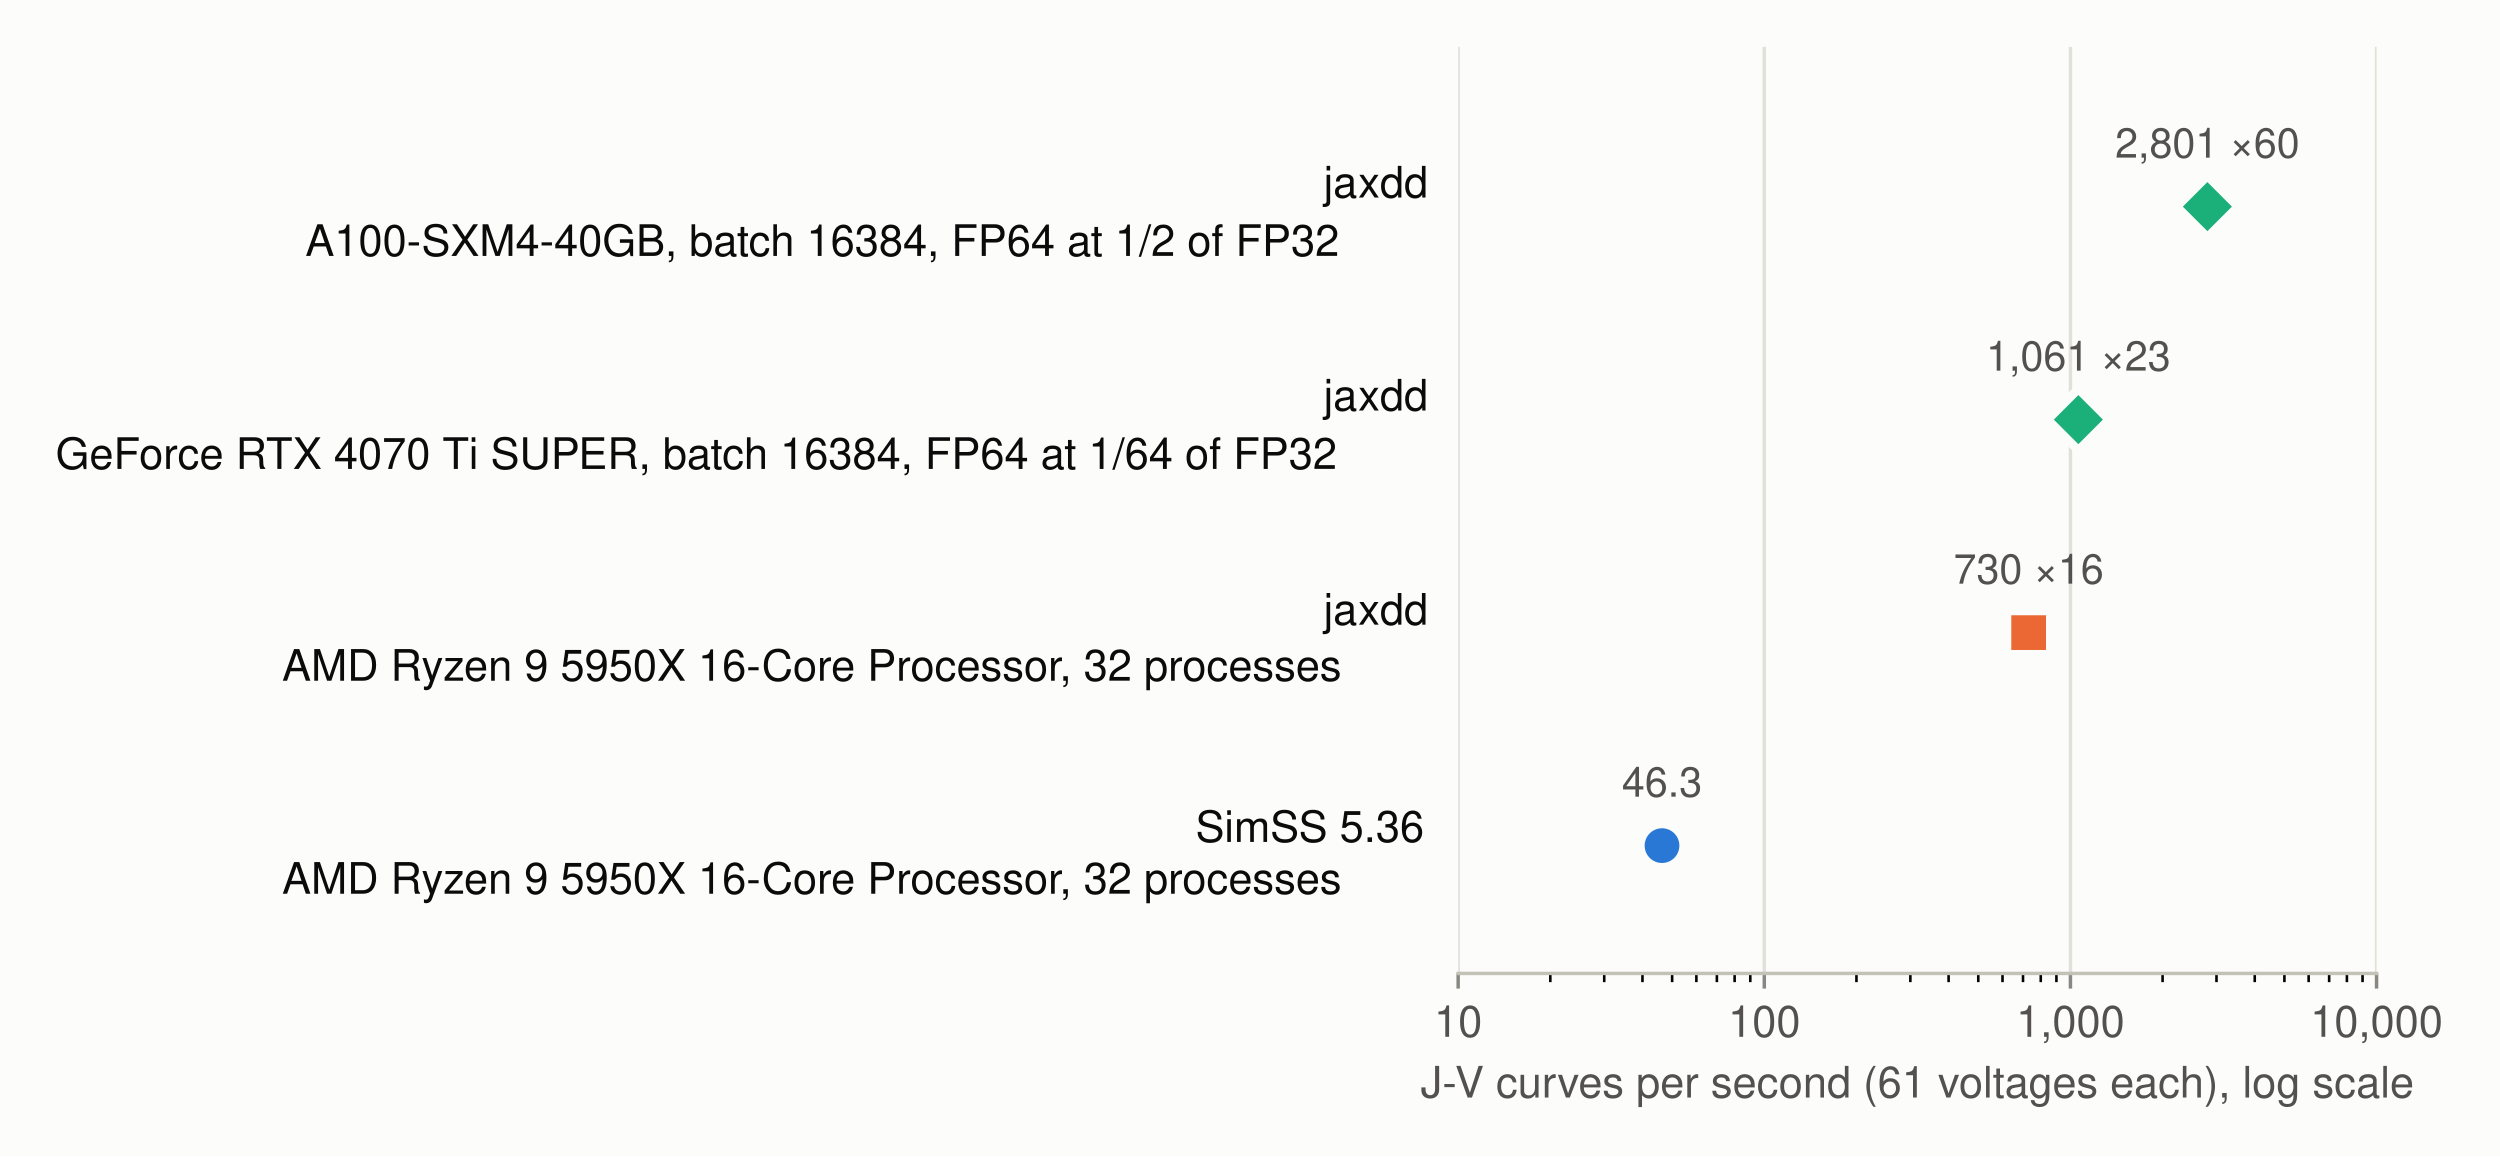
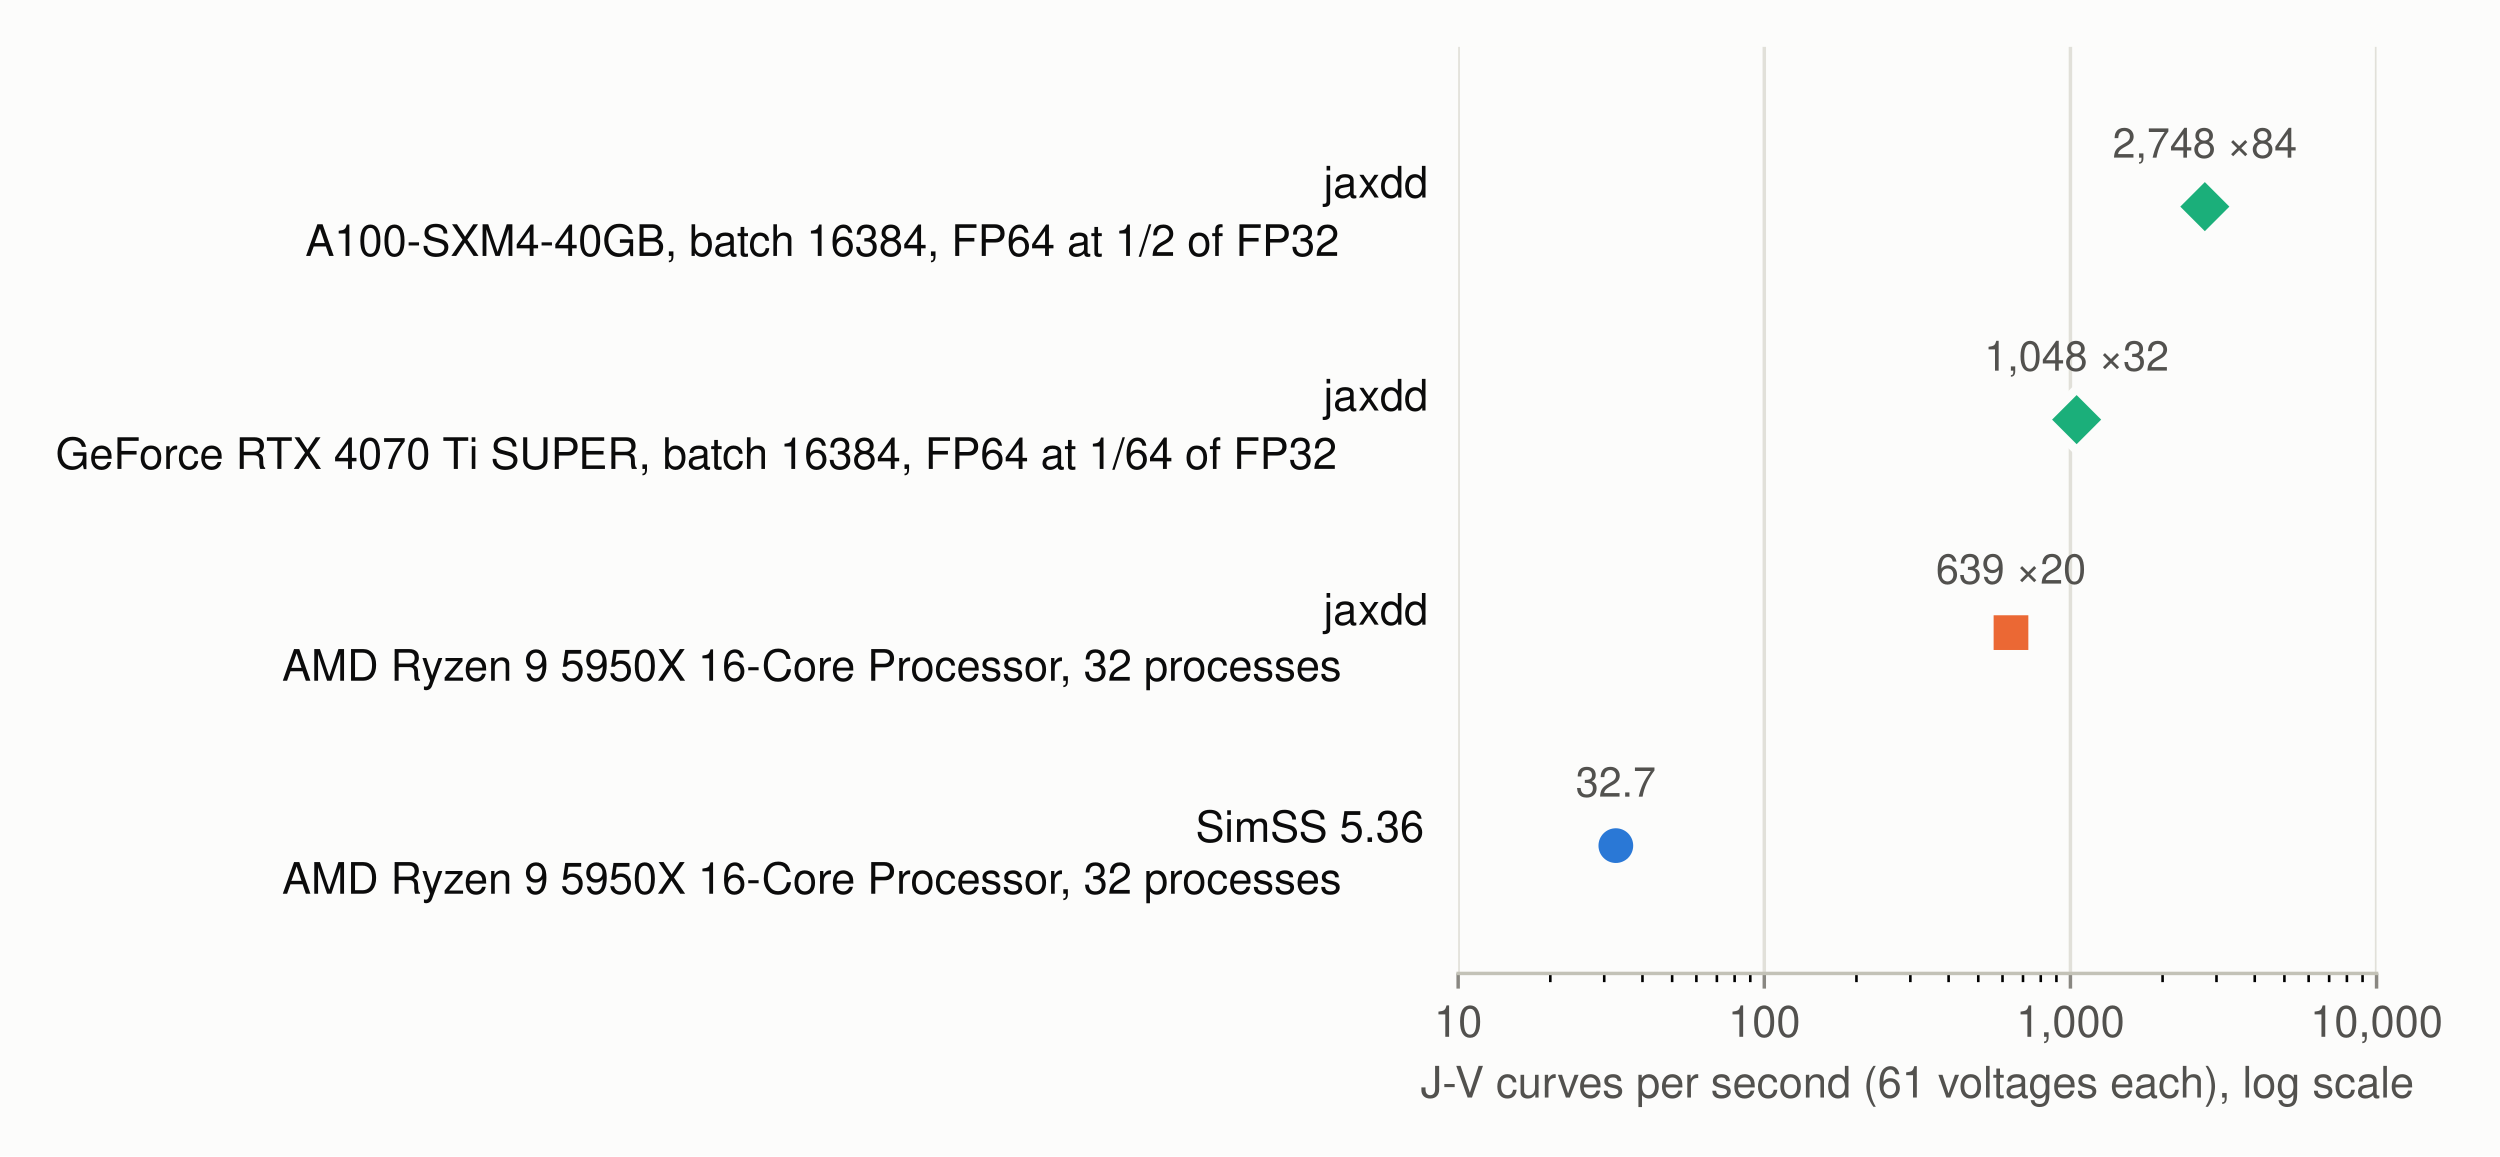
<svg xmlns="http://www.w3.org/2000/svg" xmlns:xlink="http://www.w3.org/1999/xlink" width="576pt" height="266.4pt" viewBox="0 0 576 266.4" version="1.1">
  <defs>
    <style type="text/css">*{stroke-linejoin: round; stroke-linecap: butt}</style>
  </defs>
  <g id="figure_1">
    <g id="patch_1">
      <path d="M 0 266.4  L 576 266.4  L 576 0  L 0 0  z " style="fill: #fcfcfb" />
    </g>
    <g id="axes_1">
      <g id="patch_2">
        <path d="M 335.96 224.278  L 547.56 224.278  L 547.56 10.8  L 335.96 10.8  z " style="fill: #fcfcfb" />
      </g>
      <g id="matplotlib.axis_1">
        <g id="xtick_1">
          <g id="line2d_1">
-             <path d="M 335.96 224.278  L 335.96 10.8  " clip-path="url(#p192518a9fa)" style="fill: none; stroke: #e1e0d9; stroke-width: 0.8; stroke-linecap: square" />
+             <path d="M 335.96 224.278  L 335.96 10.8  " clip-path="url(#p6a0efade19)" style="fill: none; stroke: #e1e0d9; stroke-width: 0.8; stroke-linecap: square" />
          </g>
          <g id="line2d_2">
            <defs>
-               <path id="m87e5ee611f" d="M 0 0  L 0 3.5  " style="stroke: #898781; stroke-width: 0.8" />
+               <path id="mf8be706307" d="M 0 0  L 0 3.5  " style="stroke: #898781; stroke-width: 0.8" />
            </defs>
            <g>
-               <use xlink:href="#m87e5ee611f" x="335.96" y="224.278" style="fill: #898781; stroke: #898781; stroke-width: 0.8" />
+               <use xlink:href="#mf8be706307" x="335.96" y="224.278" style="fill: #898781; stroke: #898781; stroke-width: 0.8" />
            </g>
          </g>
          <g id="text_1">
            <text style="font-size: 10px; font-family: 'Segoe UI', 'Helvetica', 'Arial', 'DejaVu Sans', sans-serif; text-anchor: middle; fill: #52514e" x="335.96" y="238.875" transform="rotate(-0 335.96 238.8753)">10</text>
          </g>
        </g>
        <g id="xtick_2">
          <g id="line2d_3">
-             <path d="M 406.493 224.278  L 406.493 10.8  " clip-path="url(#p192518a9fa)" style="fill: none; stroke: #e1e0d9; stroke-width: 0.8; stroke-linecap: square" />
+             <path d="M 406.493 224.278  L 406.493 10.8  " clip-path="url(#p6a0efade19)" style="fill: none; stroke: #e1e0d9; stroke-width: 0.8; stroke-linecap: square" />
          </g>
          <g id="line2d_4">
            <g>
-               <use xlink:href="#m87e5ee611f" x="406.493" y="224.278" style="fill: #898781; stroke: #898781; stroke-width: 0.8" />
+               <use xlink:href="#mf8be706307" x="406.493" y="224.278" style="fill: #898781; stroke: #898781; stroke-width: 0.8" />
            </g>
          </g>
          <g id="text_2">
            <text style="font-size: 10px; font-family: 'Segoe UI', 'Helvetica', 'Arial', 'DejaVu Sans', sans-serif; text-anchor: middle; fill: #52514e" x="406.493" y="238.875" transform="rotate(-0 406.4933 238.8753)">100</text>
          </g>
        </g>
        <g id="xtick_3">
          <g id="line2d_5">
-             <path d="M 477.027 224.278  L 477.027 10.8  " clip-path="url(#p192518a9fa)" style="fill: none; stroke: #e1e0d9; stroke-width: 0.8; stroke-linecap: square" />
+             <path d="M 477.027 224.278  L 477.027 10.8  " clip-path="url(#p6a0efade19)" style="fill: none; stroke: #e1e0d9; stroke-width: 0.8; stroke-linecap: square" />
          </g>
          <g id="line2d_6">
            <g>
-               <use xlink:href="#m87e5ee611f" x="477.027" y="224.278" style="fill: #898781; stroke: #898781; stroke-width: 0.8" />
+               <use xlink:href="#mf8be706307" x="477.027" y="224.278" style="fill: #898781; stroke: #898781; stroke-width: 0.8" />
            </g>
          </g>
          <g id="text_3">
            <text style="font-size: 10px; font-family: 'Segoe UI', 'Helvetica', 'Arial', 'DejaVu Sans', sans-serif; text-anchor: middle; fill: #52514e" x="477.027" y="238.875" transform="rotate(-0 477.0267 238.8753)">1,000</text>
          </g>
        </g>
        <g id="xtick_4">
          <g id="line2d_7">
-             <path d="M 547.56 224.278  L 547.56 10.8  " clip-path="url(#p192518a9fa)" style="fill: none; stroke: #e1e0d9; stroke-width: 0.8; stroke-linecap: square" />
+             <path d="M 547.56 224.278  L 547.56 10.8  " clip-path="url(#p6a0efade19)" style="fill: none; stroke: #e1e0d9; stroke-width: 0.8; stroke-linecap: square" />
          </g>
          <g id="line2d_8">
            <g>
-               <use xlink:href="#m87e5ee611f" x="547.56" y="224.278" style="fill: #898781; stroke: #898781; stroke-width: 0.8" />
+               <use xlink:href="#mf8be706307" x="547.56" y="224.278" style="fill: #898781; stroke: #898781; stroke-width: 0.8" />
            </g>
          </g>
          <g id="text_4">
            <text style="font-size: 10px; font-family: 'Segoe UI', 'Helvetica', 'Arial', 'DejaVu Sans', sans-serif; text-anchor: middle; fill: #52514e" x="547.56" y="238.875" transform="rotate(-0 547.56 238.8753)">10,000</text>
          </g>
        </g>
        <g id="xtick_5">
          <g id="line2d_9">
            <defs>
-               <path id="m39f8d73174" d="M 0 0  L 0 2  " style="stroke: #000000; stroke-width: 0.6" />
+               <path id="m582ca98560" d="M 0 0  L 0 2  " style="stroke: #000000; stroke-width: 0.6" />
            </defs>
            <g>
-               <use xlink:href="#m39f8d73174" x="357.193" y="224.278" style="stroke: #000000; stroke-width: 0.6" />
+               <use xlink:href="#m582ca98560" x="357.193" y="224.278" style="stroke: #000000; stroke-width: 0.6" />
            </g>
          </g>
        </g>
        <g id="xtick_6">
          <g id="line2d_10">
            <g>
-               <use xlink:href="#m39f8d73174" x="369.613" y="224.278" style="stroke: #000000; stroke-width: 0.6" />
+               <use xlink:href="#m582ca98560" x="369.613" y="224.278" style="stroke: #000000; stroke-width: 0.6" />
            </g>
          </g>
        </g>
        <g id="xtick_7">
          <g id="line2d_11">
            <g>
-               <use xlink:href="#m39f8d73174" x="378.425" y="224.278" style="stroke: #000000; stroke-width: 0.6" />
+               <use xlink:href="#m582ca98560" x="378.425" y="224.278" style="stroke: #000000; stroke-width: 0.6" />
            </g>
          </g>
        </g>
        <g id="xtick_8">
          <g id="line2d_12">
            <g>
-               <use xlink:href="#m39f8d73174" x="385.261" y="224.278" style="stroke: #000000; stroke-width: 0.6" />
+               <use xlink:href="#m582ca98560" x="385.261" y="224.278" style="stroke: #000000; stroke-width: 0.6" />
            </g>
          </g>
        </g>
        <g id="xtick_9">
          <g id="line2d_13">
            <g>
-               <use xlink:href="#m39f8d73174" x="390.846" y="224.278" style="stroke: #000000; stroke-width: 0.6" />
+               <use xlink:href="#m582ca98560" x="390.846" y="224.278" style="stroke: #000000; stroke-width: 0.6" />
            </g>
          </g>
        </g>
        <g id="xtick_10">
          <g id="line2d_14">
            <g>
-               <use xlink:href="#m39f8d73174" x="395.568" y="224.278" style="stroke: #000000; stroke-width: 0.6" />
+               <use xlink:href="#m582ca98560" x="395.568" y="224.278" style="stroke: #000000; stroke-width: 0.6" />
            </g>
          </g>
        </g>
        <g id="xtick_11">
          <g id="line2d_15">
            <g>
-               <use xlink:href="#m39f8d73174" x="399.658" y="224.278" style="stroke: #000000; stroke-width: 0.6" />
+               <use xlink:href="#m582ca98560" x="399.658" y="224.278" style="stroke: #000000; stroke-width: 0.6" />
            </g>
          </g>
        </g>
        <g id="xtick_12">
          <g id="line2d_16">
            <g>
-               <use xlink:href="#m39f8d73174" x="403.266" y="224.278" style="stroke: #000000; stroke-width: 0.6" />
+               <use xlink:href="#m582ca98560" x="403.266" y="224.278" style="stroke: #000000; stroke-width: 0.6" />
            </g>
          </g>
        </g>
        <g id="xtick_13">
          <g id="line2d_17">
            <g>
-               <use xlink:href="#m39f8d73174" x="427.726" y="224.278" style="stroke: #000000; stroke-width: 0.6" />
+               <use xlink:href="#m582ca98560" x="427.726" y="224.278" style="stroke: #000000; stroke-width: 0.6" />
            </g>
          </g>
        </g>
        <g id="xtick_14">
          <g id="line2d_18">
            <g>
-               <use xlink:href="#m39f8d73174" x="440.146" y="224.278" style="stroke: #000000; stroke-width: 0.6" />
+               <use xlink:href="#m582ca98560" x="440.146" y="224.278" style="stroke: #000000; stroke-width: 0.6" />
            </g>
          </g>
        </g>
        <g id="xtick_15">
          <g id="line2d_19">
            <g>
-               <use xlink:href="#m39f8d73174" x="448.959" y="224.278" style="stroke: #000000; stroke-width: 0.6" />
+               <use xlink:href="#m582ca98560" x="448.959" y="224.278" style="stroke: #000000; stroke-width: 0.6" />
            </g>
          </g>
        </g>
        <g id="xtick_16">
          <g id="line2d_20">
            <g>
-               <use xlink:href="#m39f8d73174" x="455.794" y="224.278" style="stroke: #000000; stroke-width: 0.6" />
+               <use xlink:href="#m582ca98560" x="455.794" y="224.278" style="stroke: #000000; stroke-width: 0.6" />
            </g>
          </g>
        </g>
        <g id="xtick_17">
          <g id="line2d_21">
            <g>
-               <use xlink:href="#m39f8d73174" x="461.379" y="224.278" style="stroke: #000000; stroke-width: 0.6" />
+               <use xlink:href="#m582ca98560" x="461.379" y="224.278" style="stroke: #000000; stroke-width: 0.6" />
            </g>
          </g>
        </g>
        <g id="xtick_18">
          <g id="line2d_22">
            <g>
-               <use xlink:href="#m39f8d73174" x="466.101" y="224.278" style="stroke: #000000; stroke-width: 0.6" />
+               <use xlink:href="#m582ca98560" x="466.101" y="224.278" style="stroke: #000000; stroke-width: 0.6" />
            </g>
          </g>
        </g>
        <g id="xtick_19">
          <g id="line2d_23">
            <g>
-               <use xlink:href="#m39f8d73174" x="470.191" y="224.278" style="stroke: #000000; stroke-width: 0.6" />
+               <use xlink:href="#m582ca98560" x="470.191" y="224.278" style="stroke: #000000; stroke-width: 0.6" />
            </g>
          </g>
        </g>
        <g id="xtick_20">
          <g id="line2d_24">
            <g>
-               <use xlink:href="#m39f8d73174" x="473.799" y="224.278" style="stroke: #000000; stroke-width: 0.6" />
+               <use xlink:href="#m582ca98560" x="473.799" y="224.278" style="stroke: #000000; stroke-width: 0.6" />
            </g>
          </g>
        </g>
        <g id="xtick_21">
          <g id="line2d_25">
            <g>
-               <use xlink:href="#m39f8d73174" x="498.259" y="224.278" style="stroke: #000000; stroke-width: 0.6" />
+               <use xlink:href="#m582ca98560" x="498.259" y="224.278" style="stroke: #000000; stroke-width: 0.6" />
            </g>
          </g>
        </g>
        <g id="xtick_22">
          <g id="line2d_26">
            <g>
-               <use xlink:href="#m39f8d73174" x="510.68" y="224.278" style="stroke: #000000; stroke-width: 0.6" />
+               <use xlink:href="#m582ca98560" x="510.68" y="224.278" style="stroke: #000000; stroke-width: 0.6" />
            </g>
          </g>
        </g>
        <g id="xtick_23">
          <g id="line2d_27">
            <g>
-               <use xlink:href="#m39f8d73174" x="519.492" y="224.278" style="stroke: #000000; stroke-width: 0.6" />
+               <use xlink:href="#m582ca98560" x="519.492" y="224.278" style="stroke: #000000; stroke-width: 0.6" />
            </g>
          </g>
        </g>
        <g id="xtick_24">
          <g id="line2d_28">
            <g>
-               <use xlink:href="#m39f8d73174" x="526.327" y="224.278" style="stroke: #000000; stroke-width: 0.6" />
+               <use xlink:href="#m582ca98560" x="526.327" y="224.278" style="stroke: #000000; stroke-width: 0.6" />
            </g>
          </g>
        </g>
        <g id="xtick_25">
          <g id="line2d_29">
            <g>
-               <use xlink:href="#m39f8d73174" x="531.912" y="224.278" style="stroke: #000000; stroke-width: 0.6" />
+               <use xlink:href="#m582ca98560" x="531.912" y="224.278" style="stroke: #000000; stroke-width: 0.6" />
            </g>
          </g>
        </g>
        <g id="xtick_26">
          <g id="line2d_30">
            <g>
-               <use xlink:href="#m39f8d73174" x="536.634" y="224.278" style="stroke: #000000; stroke-width: 0.6" />
+               <use xlink:href="#m582ca98560" x="536.634" y="224.278" style="stroke: #000000; stroke-width: 0.6" />
            </g>
          </g>
        </g>
        <g id="xtick_27">
          <g id="line2d_31">
            <g>
-               <use xlink:href="#m39f8d73174" x="540.725" y="224.278" style="stroke: #000000; stroke-width: 0.6" />
+               <use xlink:href="#m582ca98560" x="540.725" y="224.278" style="stroke: #000000; stroke-width: 0.6" />
            </g>
          </g>
        </g>
        <g id="xtick_28">
          <g id="line2d_32">
            <g>
-               <use xlink:href="#m39f8d73174" x="544.333" y="224.278" style="stroke: #000000; stroke-width: 0.6" />
+               <use xlink:href="#m582ca98560" x="544.333" y="224.278" style="stroke: #000000; stroke-width: 0.6" />
            </g>
          </g>
        </g>
        <g id="text_5">
          <text style="font-size: 10px; font-family: 'Segoe UI', 'Helvetica', 'Arial', 'DejaVu Sans', sans-serif; text-anchor: middle; fill: #52514e" x="441.76" y="252.876" transform="rotate(-0 441.76 252.8761)">J-V curves per second (61 voltages each), log scale</text>
        </g>
      </g>
      <g id="matplotlib.axis_2">
        <g id="ytick_1">
          <g id="line2d_33" />
          <g id="text_6">
            <text style="font-size: 10px; font-family: 'Segoe UI', 'Helvetica', 'Arial', 'DejaVu Sans', sans-serif; fill: #0b0b0b" transform="translate(275.4522 193.975)">SimSS 5.36</text>
            <text style="font-size: 10px; font-family: 'Segoe UI', 'Helvetica', 'Arial', 'DejaVu Sans', sans-serif; fill: #0b0b0b" transform="translate(64.98656 205.918)">AMD Ryzen 9 5950X 16-Core Processor, 32 processes</text>
          </g>
        </g>
        <g id="ytick_2">
          <g id="line2d_34" />
          <g id="text_7">
            <text style="font-size: 10px; font-family: 'Segoe UI', 'Helvetica', 'Arial', 'DejaVu Sans', sans-serif; fill: #0b0b0b" transform="translate(304.9381 143.931)">jaxdd</text>
            <text style="font-size: 10px; font-family: 'Segoe UI', 'Helvetica', 'Arial', 'DejaVu Sans', sans-serif; fill: #0b0b0b" transform="translate(64.98656 156.8427)">AMD Ryzen 9 5950X 16-Core Processor, 32 processes</text>
          </g>
        </g>
        <g id="ytick_3">
          <g id="line2d_35" />
          <g id="text_8">
            <text style="font-size: 10px; font-family: 'Segoe UI', 'Helvetica', 'Arial', 'DejaVu Sans', sans-serif; fill: #0b0b0b" transform="translate(304.9381 94.58221)">jaxdd</text>
            <text style="font-size: 10px; font-family: 'Segoe UI', 'Helvetica', 'Arial', 'DejaVu Sans', sans-serif; fill: #0b0b0b" transform="translate(12.81469 108.0408)">GeForce RTX 4070 Ti SUPER, batch 16384, FP64 at 1/64 of FP32</text>
          </g>
        </g>
        <g id="ytick_4">
          <g id="line2d_36" />
          <g id="text_9">
            <text style="font-size: 10px; font-family: 'Segoe UI', 'Helvetica', 'Arial', 'DejaVu Sans', sans-serif; fill: #0b0b0b" transform="translate(304.9381 45.50688)">jaxdd</text>
            <text style="font-size: 10px; font-family: 'Segoe UI', 'Helvetica', 'Arial', 'DejaVu Sans', sans-serif; fill: #0b0b0b" transform="translate(70.35062 58.96548)">A100-SXM4-40GB, batch 16384, FP64 at 1/2 of FP32</text>
          </g>
        </g>
      </g>
      <g id="patch_3">
        <path d="M 335.96 224.278  L 547.56 224.278  " style="fill: none; stroke: #c3c2b7; stroke-width: 0.8; stroke-linejoin: miter; stroke-linecap: square" />
      </g>
      <g id="line2d_37">
        <defs>
-           <path id="mc2d7136961" d="M 0 5  C 1.326 5 2.598 4.473 3.536 3.536  C 4.473 2.598 5 1.326 5 0  C 5 -1.326 4.473 -2.598 3.536 -3.536  C 2.598 -4.473 1.326 -5 0 -5  C -1.326 -5 -2.598 -4.473 -3.536 -3.536  C -4.473 -2.598 -5 -1.326 -5 0  C -5 1.326 -4.473 2.598 -3.536 3.536  C -2.598 4.473 -1.326 5 0 5  z " style="stroke: #fcfcfb; stroke-width: 2" />
+           <path id="mbd7ca69214" d="M 0 5  C 1.326 5 2.598 4.473 3.536 3.536  C 4.473 2.598 5 1.326 5 0  C 5 -1.326 4.473 -2.598 3.536 -3.536  C 2.598 -4.473 1.326 -5 0 -5  C -1.326 -5 -2.598 -4.473 -3.536 -3.536  C -4.473 -2.598 -5 -1.326 -5 0  C -5 1.326 -4.473 2.598 -3.536 3.536  C -2.598 4.473 -1.326 5 0 5  z " style="stroke: #fcfcfb; stroke-width: 2" />
        </defs>
-         <g clip-path="url(#p192518a9fa)">
-           <use xlink:href="#mc2d7136961" x="382.927" y="194.832" style="fill: #2a78d6; stroke: #fcfcfb; stroke-width: 2" />
+         <g clip-path="url(#p6a0efade19)">
+           <use xlink:href="#mbd7ca69214" x="372.289" y="194.832" style="fill: #2a78d6; stroke: #fcfcfb; stroke-width: 2" />
        </g>
      </g>
      <g id="text_10">
-         <text style="font-size: 9.5px; font-family: 'Segoe UI', 'Helvetica', 'Arial', 'DejaVu Sans', sans-serif; text-anchor: middle; fill: #52514e" x="382.927" y="183.55" transform="rotate(-0 382.9274 183.5502)">46.3</text>
+         <text style="font-size: 9.5px; font-family: 'Segoe UI', 'Helvetica', 'Arial', 'DejaVu Sans', sans-serif; text-anchor: middle; fill: #52514e" x="372.289" y="183.55" transform="rotate(-0 372.2887 183.5502)">32.7</text>
      </g>
      <g id="line2d_38">
        <defs>
-           <path id="m2aec2385f2" d="M -5 5  L 5 5  L 5 -5  L -5 -5  z " style="stroke: #fcfcfb; stroke-width: 2; stroke-linejoin: miter" />
+           <path id="ma89fe2628f" d="M -5 5  L 5 5  L 5 -5  L -5 -5  z " style="stroke: #fcfcfb; stroke-width: 2; stroke-linejoin: miter" />
        </defs>
-         <g clip-path="url(#p192518a9fa)">
-           <use xlink:href="#m2aec2385f2" x="467.399" y="145.757" style="fill: #eb6834; stroke: #fcfcfb; stroke-width: 2; stroke-linejoin: miter" />
+         <g clip-path="url(#p6a0efade19)">
+           <use xlink:href="#ma89fe2628f" x="463.33" y="145.757" style="fill: #eb6834; stroke: #fcfcfb; stroke-width: 2; stroke-linejoin: miter" />
        </g>
      </g>
      <g id="text_11">
-         <text style="font-size: 9.5px; font-family: 'Segoe UI', 'Helvetica', 'Arial', 'DejaVu Sans', sans-serif; text-anchor: middle; fill: #52514e" x="467.399" y="134.475" transform="rotate(-0 467.3994 134.4749)">730  ×16</text>
+         <text style="font-size: 9.5px; font-family: 'Segoe UI', 'Helvetica', 'Arial', 'DejaVu Sans', sans-serif; text-anchor: middle; fill: #52514e" x="463.33" y="134.475" transform="rotate(-0 463.3296 134.4749)">639  ×20</text>
      </g>
      <g id="line2d_39">
        <defs>
-           <path id="mc5f0d66a8a" d="M -0 7.071  L 7.071 0  L 0 -7.071  L -7.071 -0  z " style="stroke: #fcfcfb; stroke-width: 2; stroke-linejoin: miter" />
+           <path id="m1a1a6e2b2c" d="M -0 7.071  L 7.071 0  L 0 -7.071  L -7.071 -0  z " style="stroke: #fcfcfb; stroke-width: 2; stroke-linejoin: miter" />
        </defs>
-         <g clip-path="url(#p192518a9fa)">
-           <use xlink:href="#mc5f0d66a8a" x="478.851" y="96.682" style="fill: #1baf7a; stroke: #fcfcfb; stroke-width: 2; stroke-linejoin: miter" />
+         <g clip-path="url(#p6a0efade19)">
+           <use xlink:href="#m1a1a6e2b2c" x="478.455" y="96.682" style="fill: #1baf7a; stroke: #fcfcfb; stroke-width: 2; stroke-linejoin: miter" />
        </g>
      </g>
      <g id="text_12">
-         <text style="font-size: 9.5px; font-family: 'Segoe UI', 'Helvetica', 'Arial', 'DejaVu Sans', sans-serif; text-anchor: middle; fill: #52514e" x="478.851" y="85.4" transform="rotate(-0 478.8513 85.39959)">1,061  ×23</text>
+         <text style="font-size: 9.5px; font-family: 'Segoe UI', 'Helvetica', 'Arial', 'DejaVu Sans', sans-serif; text-anchor: middle; fill: #52514e" x="478.455" y="85.4" transform="rotate(-0 478.4554 85.39959)">1,048  ×32</text>
      </g>
      <g id="line2d_40">
-         <g clip-path="url(#p192518a9fa)">
-           <use xlink:href="#mc5f0d66a8a" x="508.579" y="47.606" style="fill: #1baf7a; stroke: #fcfcfb; stroke-width: 2; stroke-linejoin: miter" />
+         <g clip-path="url(#p6a0efade19)">
+           <use xlink:href="#m1a1a6e2b2c" x="507.994" y="47.606" style="fill: #1baf7a; stroke: #fcfcfb; stroke-width: 2; stroke-linejoin: miter" />
        </g>
      </g>
      <g id="text_13">
-         <text style="font-size: 9.5px; font-family: 'Segoe UI', 'Helvetica', 'Arial', 'DejaVu Sans', sans-serif; text-anchor: middle; fill: #52514e" x="508.579" y="36.324" transform="rotate(-0 508.5786 36.32427)">2,801  ×60</text>
+         <text style="font-size: 9.5px; font-family: 'Segoe UI', 'Helvetica', 'Arial', 'DejaVu Sans', sans-serif; text-anchor: middle; fill: #52514e" x="507.994" y="36.324" transform="rotate(-0 507.9939 36.32427)">2,748  ×84</text>
      </g>
    </g>
  </g>
  <defs>
-     <clipPath id="p192518a9fa">
+     <clipPath id="p6a0efade19">
      <rect x="335.96" y="10.8" width="211.6" height="213.478" />
    </clipPath>
  </defs>
</svg>
